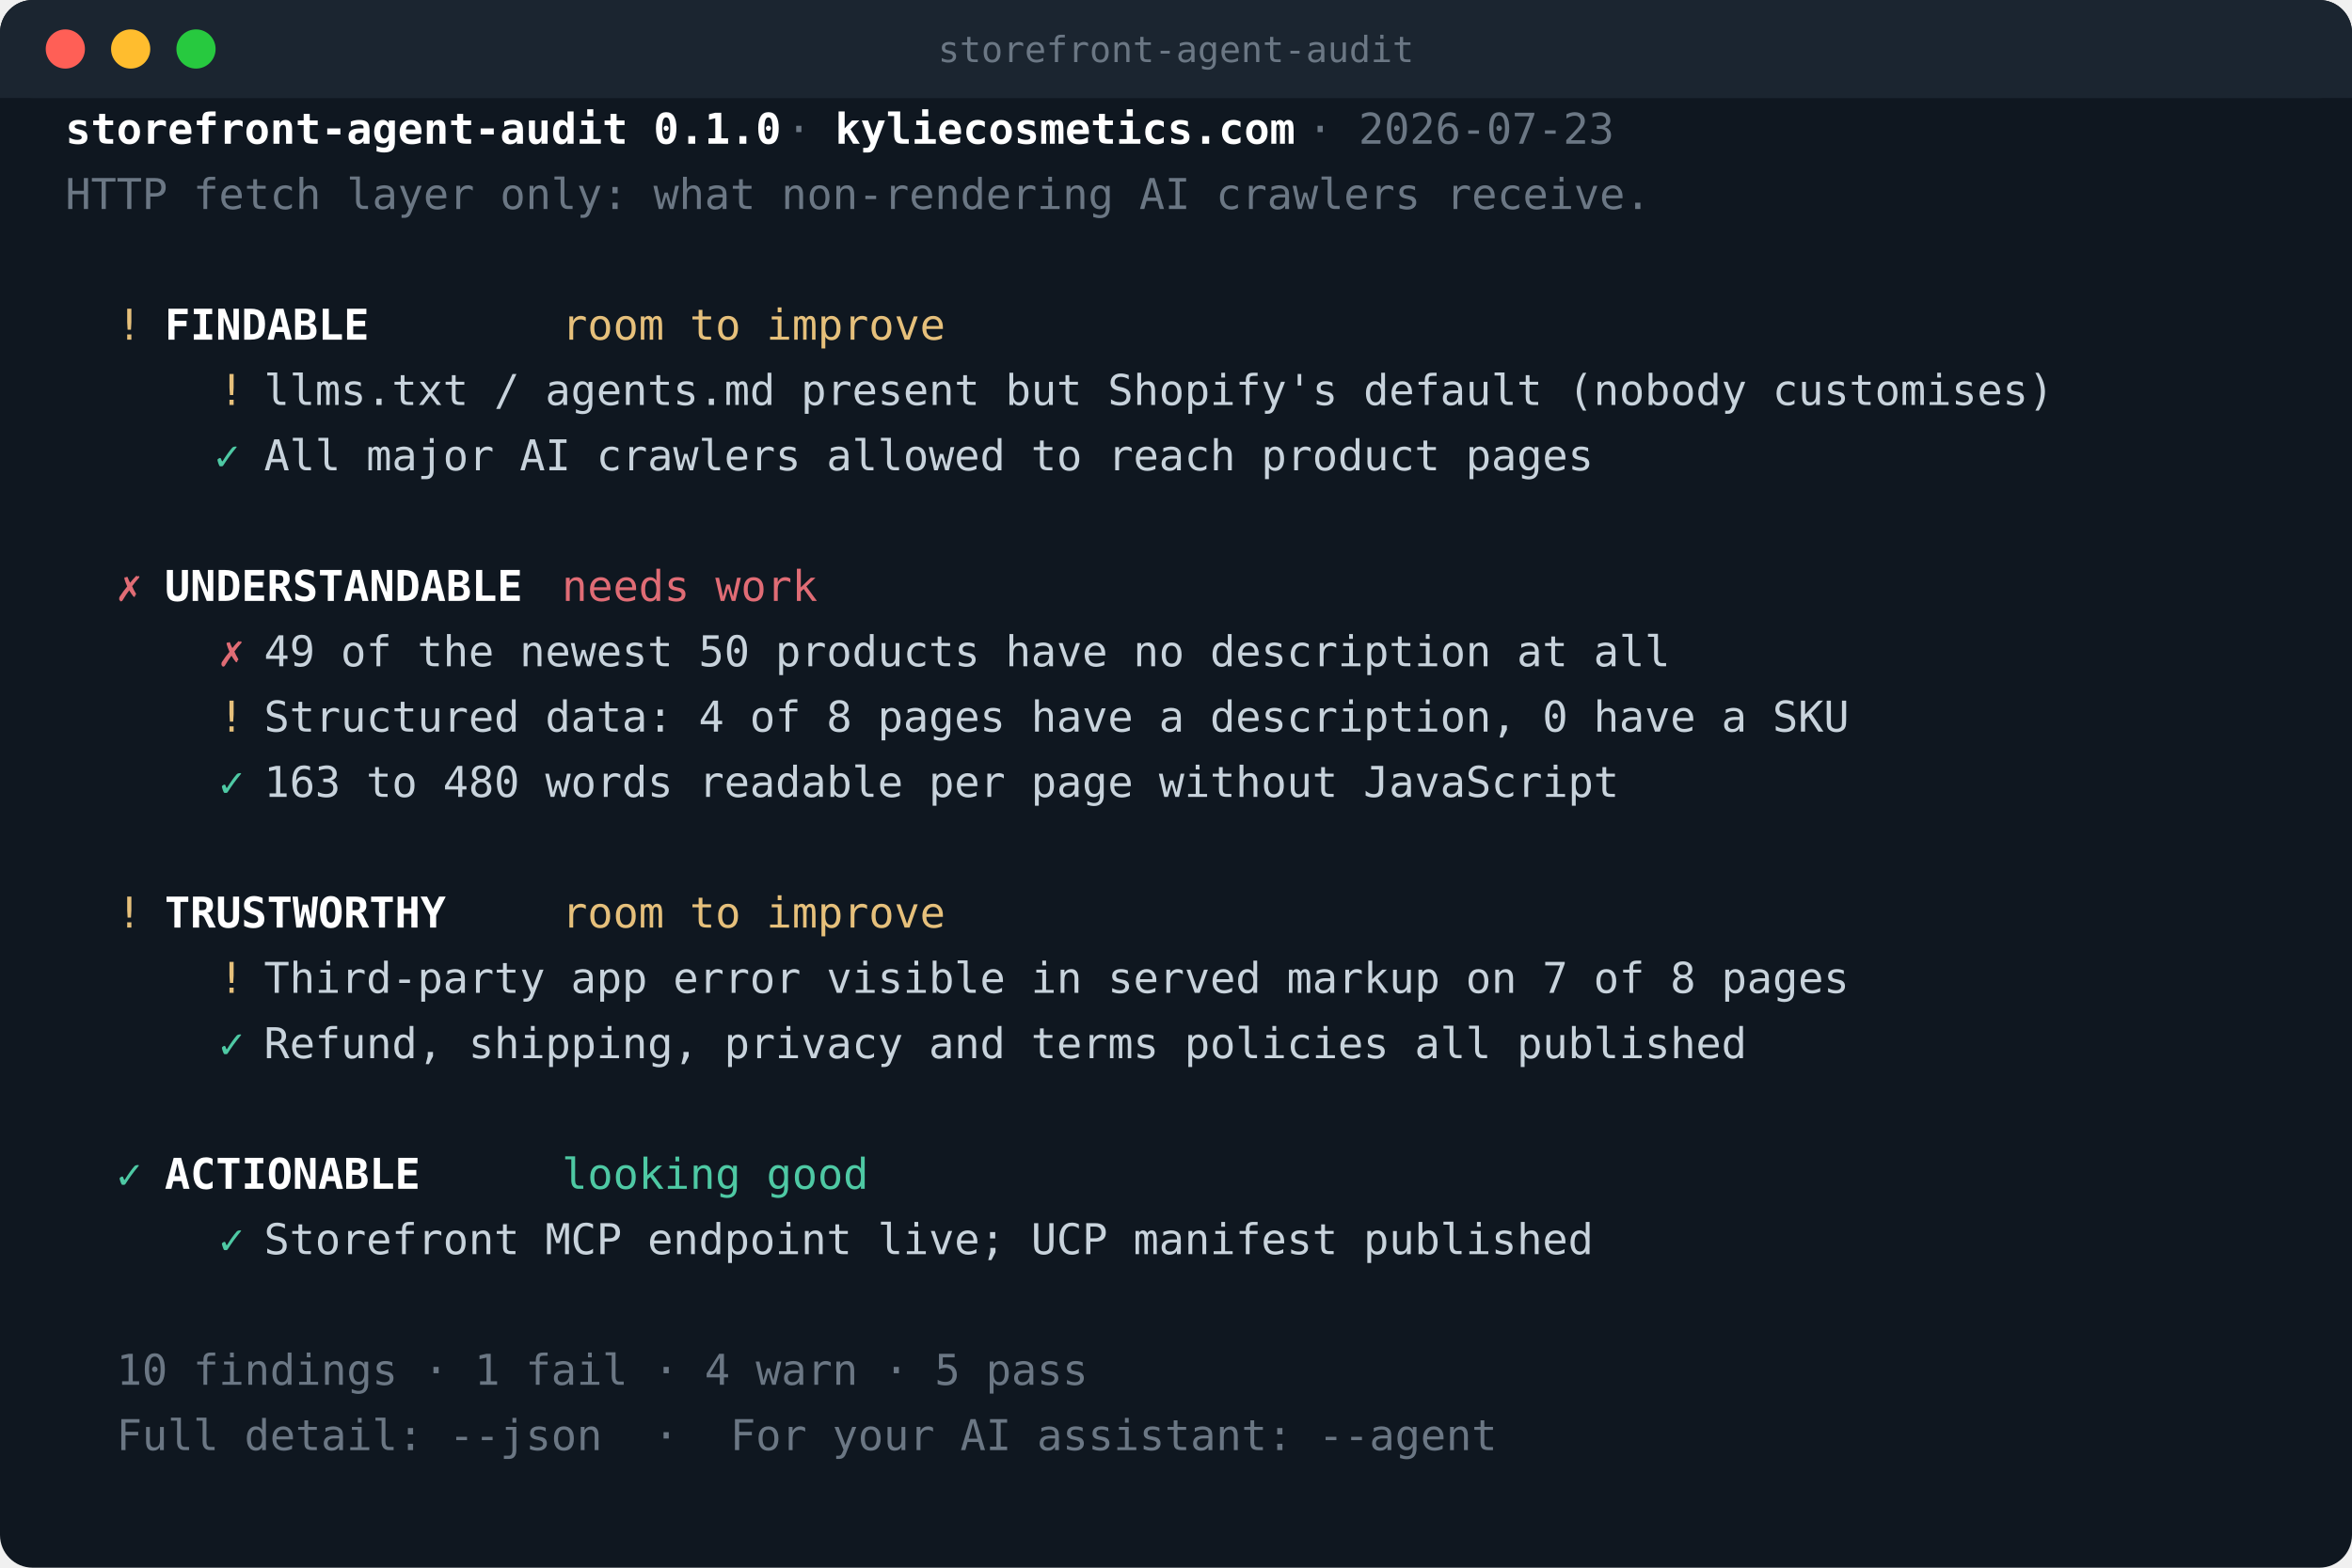
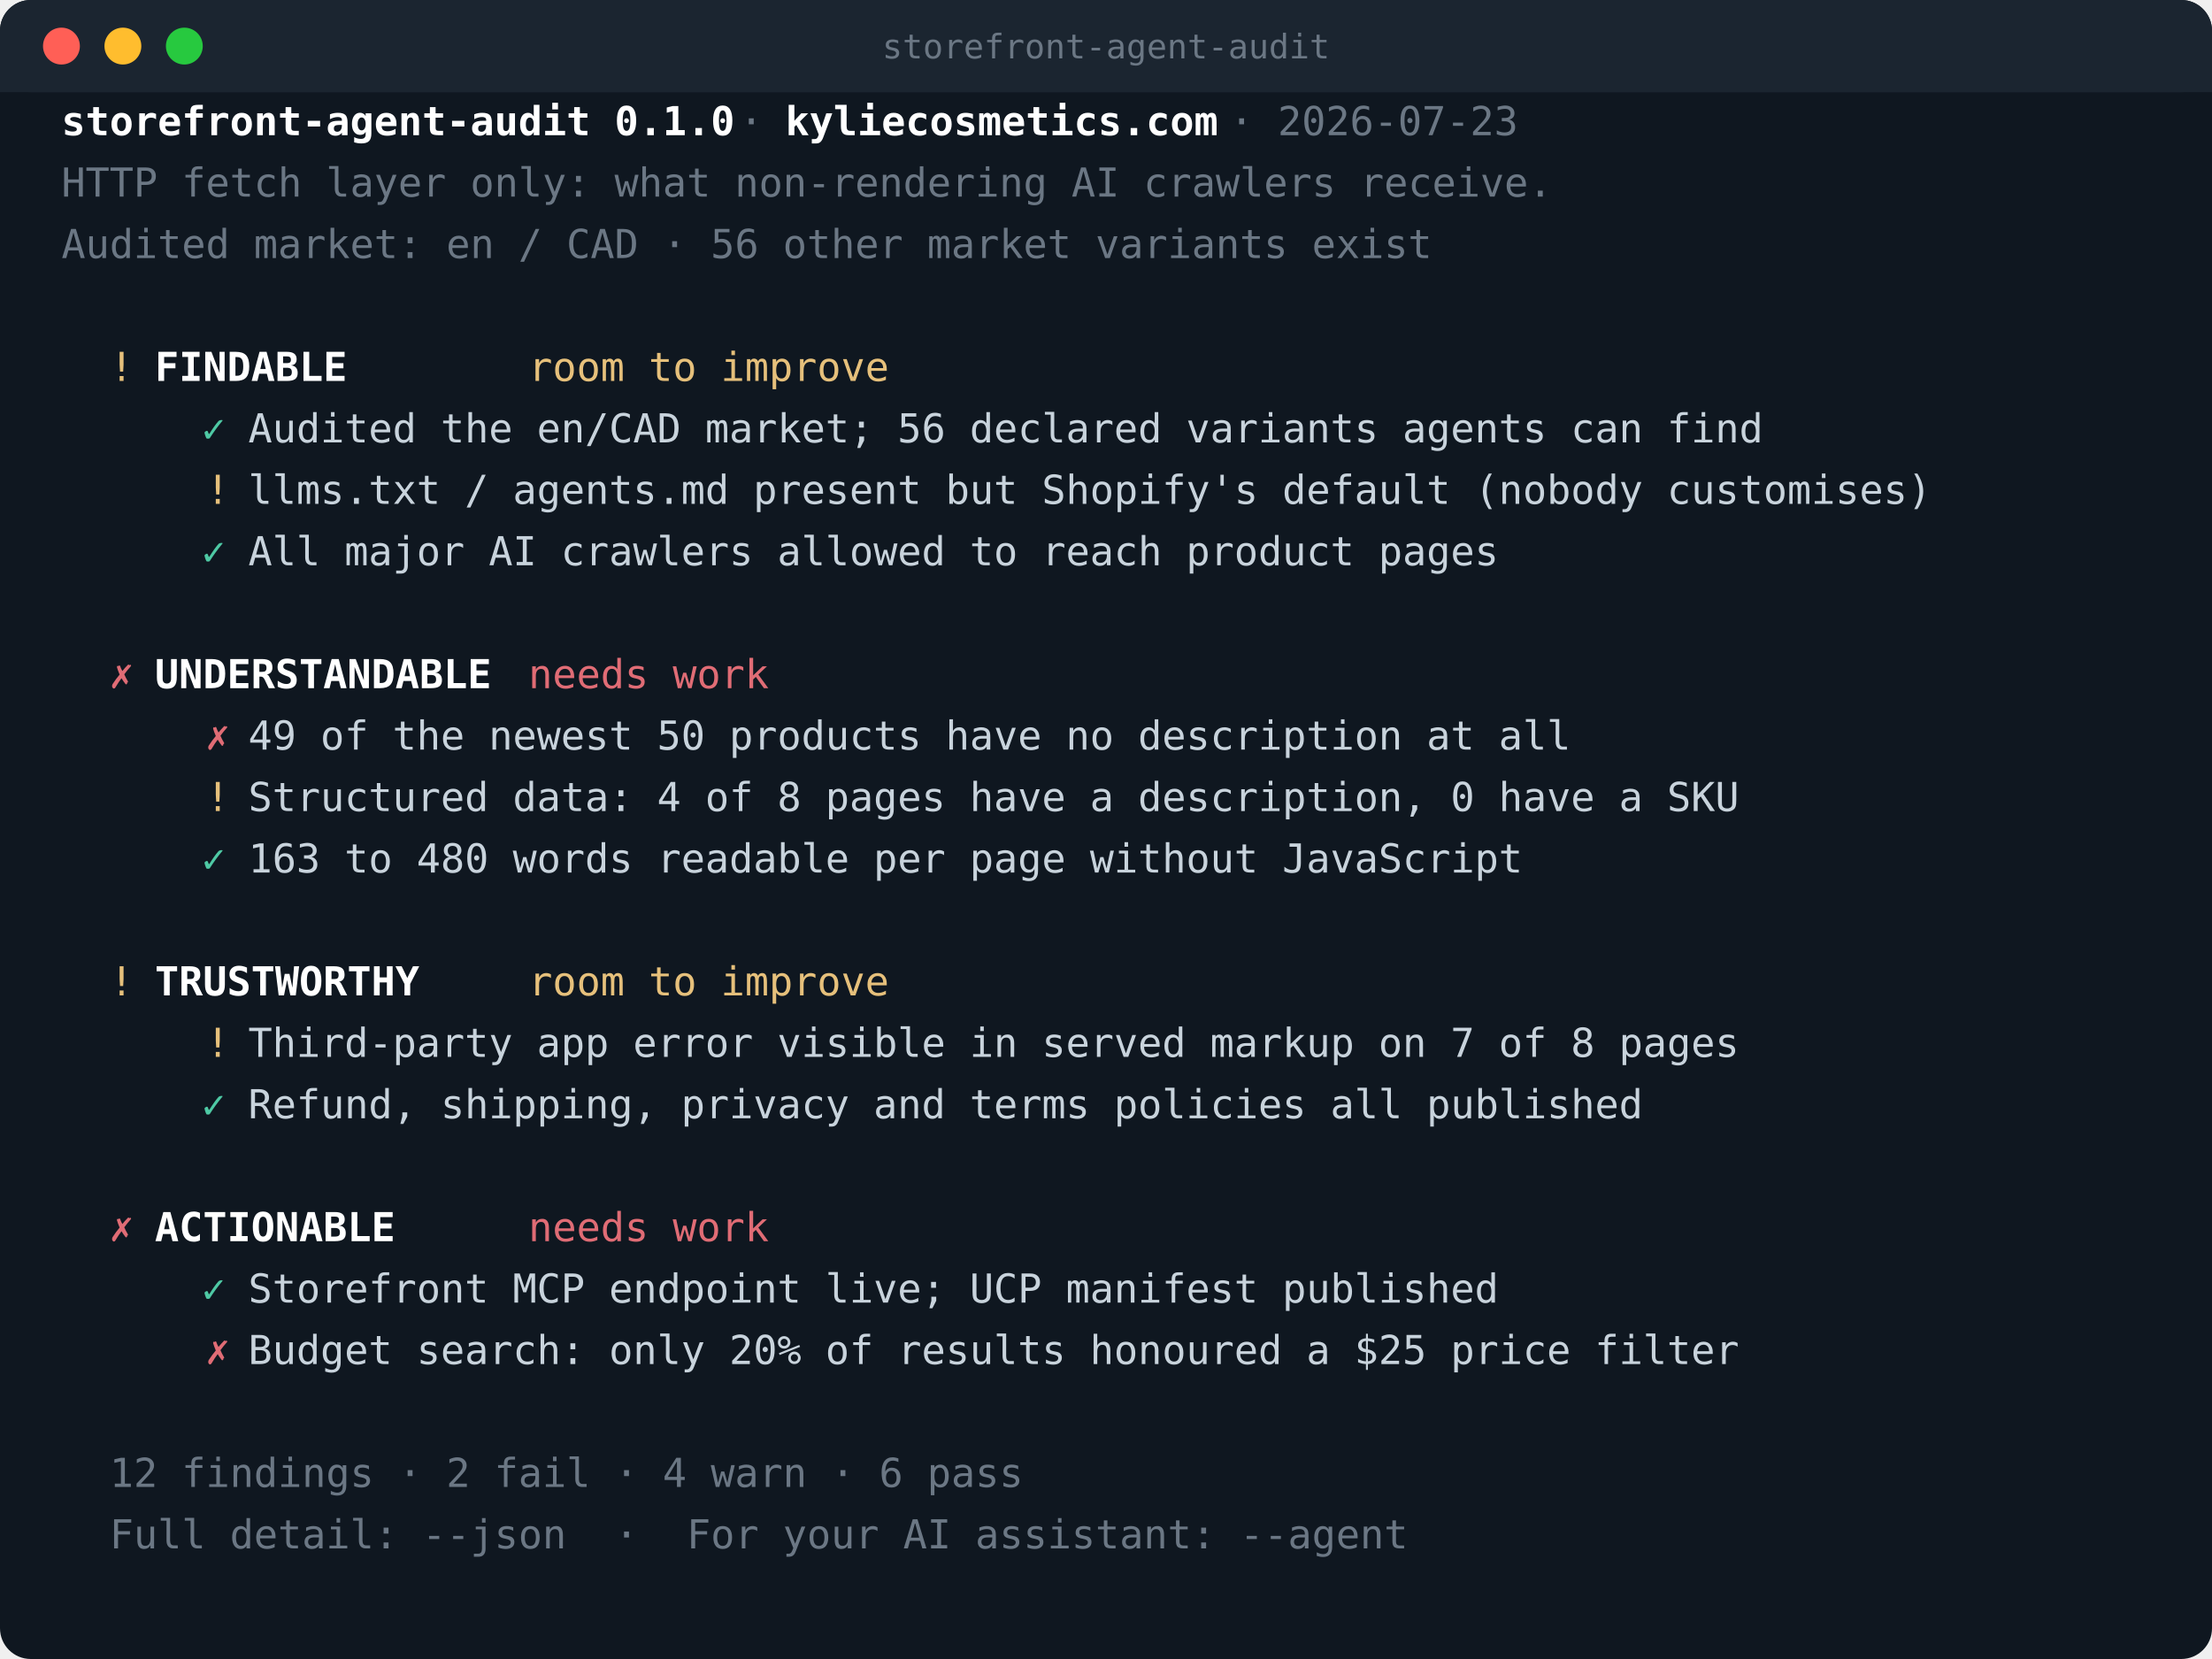
- <svg xmlns="http://www.w3.org/2000/svg" width="720" height="480" viewBox="0 0 720 480" font-family="ui-monospace,SFMono-Regular,Menlo,Consolas,monospace" font-size="13">
-   <rect width="720" height="480" rx="10" fill="#0f1720" />
+ <svg xmlns="http://www.w3.org/2000/svg" width="720" height="540" viewBox="0 0 720 540" font-family="ui-monospace,SFMono-Regular,Menlo,Consolas,monospace" font-size="13">
+   <rect width="720" height="540" rx="10" fill="#0f1720" />
  <rect width="720" height="30" rx="10" fill="#1b2530" />
  <rect y="20" width="720" height="10" fill="#1b2530" />
  <circle cx="20" cy="15" r="6" fill="#ff5f56" />
  <circle cx="40" cy="15" r="6" fill="#ffbd2e" />
  <circle cx="60" cy="15" r="6" fill="#27c93f" />
  <text x="360.0" y="19" fill="#6b7784" text-anchor="middle" font-size="11">storefront-agent-audit</text>
  <text x="20.0" y="44" fill="#ffffff" font-weight="600" xml:space="preserve">storefront-agent-audit 0.1.0</text>
  <text x="232.8" y="44" fill="#6b7784" xml:space="preserve"> · </text>
  <text x="255.6" y="44" fill="#ffffff" font-weight="600" xml:space="preserve">kyliecosmetics.com</text>
  <text x="392.4" y="44" fill="#6b7784" xml:space="preserve"> · 2026-07-23</text>
  <text x="20.0" y="64" fill="#6b7784" xml:space="preserve">HTTP fetch layer only: what non-rendering AI crawlers receive.</text>
-   <text x="20.0" y="104" fill="#e6c07b" xml:space="preserve">  ! </text>
-   <text x="50.4" y="104" fill="#ffffff" font-weight="600" xml:space="preserve">FINDABLE        </text>
-   <text x="172.0" y="104" fill="#e6c07b" xml:space="preserve">room to improve</text>
-   <text x="20.0" y="124" fill="#e6c07b" xml:space="preserve">      ! </text>
-   <text x="80.8" y="124" fill="#c8d3dc" xml:space="preserve">llms.txt / agents.md present but Shopify's default (nobody customises)</text>
+   <text x="20.0" y="84" fill="#6b7784" xml:space="preserve">Audited market: en / CAD · 56 other market variants exist</text>
+   <text x="20.0" y="124" fill="#e6c07b" xml:space="preserve">  ! </text>
+   <text x="50.4" y="124" fill="#ffffff" font-weight="600" xml:space="preserve">FINDABLE        </text>
+   <text x="172.0" y="124" fill="#e6c07b" xml:space="preserve">room to improve</text>
  <text x="20.0" y="144" fill="#c8d3dc" xml:space="preserve">      </text>
  <text x="65.6" y="144" fill="#4ec9a4" xml:space="preserve">✓ </text>
-   <text x="80.8" y="144" fill="#c8d3dc" xml:space="preserve">All major AI crawlers allowed to reach product pages</text>
-   <text x="20.0" y="184" fill="#e06c75" xml:space="preserve">  ✗ </text>
-   <text x="50.4" y="184" fill="#ffffff" font-weight="600" xml:space="preserve">UNDERSTANDABLE  </text>
-   <text x="172.0" y="184" fill="#e06c75" xml:space="preserve">needs work</text>
-   <text x="20.0" y="204" fill="#e06c75" xml:space="preserve">      ✗ </text>
-   <text x="80.8" y="204" fill="#c8d3dc" xml:space="preserve">49 of the newest 50 products have no description at all</text>
-   <text x="20.0" y="224" fill="#e6c07b" xml:space="preserve">      ! </text>
-   <text x="80.8" y="224" fill="#c8d3dc" xml:space="preserve">Structured data: 4 of 8 pages have a description, 0 have a SKU</text>
-   <text x="20.0" y="244" fill="#4ec9a4" xml:space="preserve">      ✓ </text>
-   <text x="80.8" y="244" fill="#c8d3dc" xml:space="preserve">163 to 480 words readable per page without JavaScript</text>
-   <text x="20.0" y="284" fill="#e6c07b" xml:space="preserve">  ! </text>
-   <text x="50.4" y="284" fill="#ffffff" font-weight="600" xml:space="preserve">TRUSTWORTHY     </text>
-   <text x="172.0" y="284" fill="#e6c07b" xml:space="preserve">room to improve</text>
-   <text x="20.0" y="304" fill="#e6c07b" xml:space="preserve">      ! </text>
-   <text x="80.8" y="304" fill="#c8d3dc" xml:space="preserve">Third-party app error visible in served markup on 7 of 8 pages</text>
-   <text x="20.0" y="324" fill="#4ec9a4" xml:space="preserve">      ✓ </text>
-   <text x="80.8" y="324" fill="#c8d3dc" xml:space="preserve">Refund, shipping, privacy and terms policies all published</text>
-   <text x="20.0" y="364" fill="#4ec9a4" xml:space="preserve">  ✓ </text>
-   <text x="50.4" y="364" fill="#ffffff" font-weight="600" xml:space="preserve">ACTIONABLE      </text>
-   <text x="172.0" y="364" fill="#4ec9a4" xml:space="preserve">looking good</text>
-   <text x="20.0" y="384" fill="#4ec9a4" xml:space="preserve">      ✓ </text>
-   <text x="80.8" y="384" fill="#c8d3dc" xml:space="preserve">Storefront MCP endpoint live; UCP manifest published</text>
-   <text x="20.0" y="424" fill="#6b7784" xml:space="preserve">  10 findings · 1 fail · 4 warn · 5 pass</text>
-   <text x="20.0" y="444" fill="#6b7784" xml:space="preserve">  Full detail: --json  ·  For your AI assistant: --agent</text>
+   <text x="80.8" y="144" fill="#c8d3dc" xml:space="preserve">Audited the en/CAD market; 56 declared variants agents can find</text>
+   <text x="20.0" y="164" fill="#e6c07b" xml:space="preserve">      ! </text>
+   <text x="80.8" y="164" fill="#c8d3dc" xml:space="preserve">llms.txt / agents.md present but Shopify's default (nobody customises)</text>
+   <text x="20.0" y="184" fill="#c8d3dc" xml:space="preserve">      </text>
+   <text x="65.6" y="184" fill="#4ec9a4" xml:space="preserve">✓ </text>
+   <text x="80.8" y="184" fill="#c8d3dc" xml:space="preserve">All major AI crawlers allowed to reach product pages</text>
+   <text x="20.0" y="224" fill="#e06c75" xml:space="preserve">  ✗ </text>
+   <text x="50.4" y="224" fill="#ffffff" font-weight="600" xml:space="preserve">UNDERSTANDABLE  </text>
+   <text x="172.0" y="224" fill="#e06c75" xml:space="preserve">needs work</text>
+   <text x="20.0" y="244" fill="#e06c75" xml:space="preserve">      ✗ </text>
+   <text x="80.8" y="244" fill="#c8d3dc" xml:space="preserve">49 of the newest 50 products have no description at all</text>
+   <text x="20.0" y="264" fill="#e6c07b" xml:space="preserve">      ! </text>
+   <text x="80.8" y="264" fill="#c8d3dc" xml:space="preserve">Structured data: 4 of 8 pages have a description, 0 have a SKU</text>
+   <text x="20.0" y="284" fill="#c8d3dc" xml:space="preserve">      </text>
+   <text x="65.6" y="284" fill="#4ec9a4" xml:space="preserve">✓ </text>
+   <text x="80.8" y="284" fill="#c8d3dc" xml:space="preserve">163 to 480 words readable per page without JavaScript</text>
+   <text x="20.0" y="324" fill="#e6c07b" xml:space="preserve">  ! </text>
+   <text x="50.4" y="324" fill="#ffffff" font-weight="600" xml:space="preserve">TRUSTWORTHY     </text>
+   <text x="172.0" y="324" fill="#e6c07b" xml:space="preserve">room to improve</text>
+   <text x="20.0" y="344" fill="#e6c07b" xml:space="preserve">      ! </text>
+   <text x="80.8" y="344" fill="#c8d3dc" xml:space="preserve">Third-party app error visible in served markup on 7 of 8 pages</text>
+   <text x="20.0" y="364" fill="#c8d3dc" xml:space="preserve">      </text>
+   <text x="65.6" y="364" fill="#4ec9a4" xml:space="preserve">✓ </text>
+   <text x="80.8" y="364" fill="#c8d3dc" xml:space="preserve">Refund, shipping, privacy and terms policies all published</text>
+   <text x="20.0" y="404" fill="#e06c75" xml:space="preserve">  ✗ </text>
+   <text x="50.4" y="404" fill="#ffffff" font-weight="600" xml:space="preserve">ACTIONABLE      </text>
+   <text x="172.0" y="404" fill="#e06c75" xml:space="preserve">needs work</text>
+   <text x="20.0" y="424" fill="#c8d3dc" xml:space="preserve">      </text>
+   <text x="65.6" y="424" fill="#4ec9a4" xml:space="preserve">✓ </text>
+   <text x="80.8" y="424" fill="#c8d3dc" xml:space="preserve">Storefront MCP endpoint live; UCP manifest published</text>
+   <text x="20.0" y="444" fill="#e06c75" xml:space="preserve">      ✗ </text>
+   <text x="80.8" y="444" fill="#c8d3dc" xml:space="preserve">Budget search: only 20% of results honoured a $25 price filter</text>
+   <text x="20.0" y="484" fill="#6b7784" xml:space="preserve">  12 findings · 2 fail · 4 warn · 6 pass</text>
+   <text x="20.0" y="504" fill="#6b7784" xml:space="preserve">  Full detail: --json  ·  For your AI assistant: --agent</text>
</svg>
